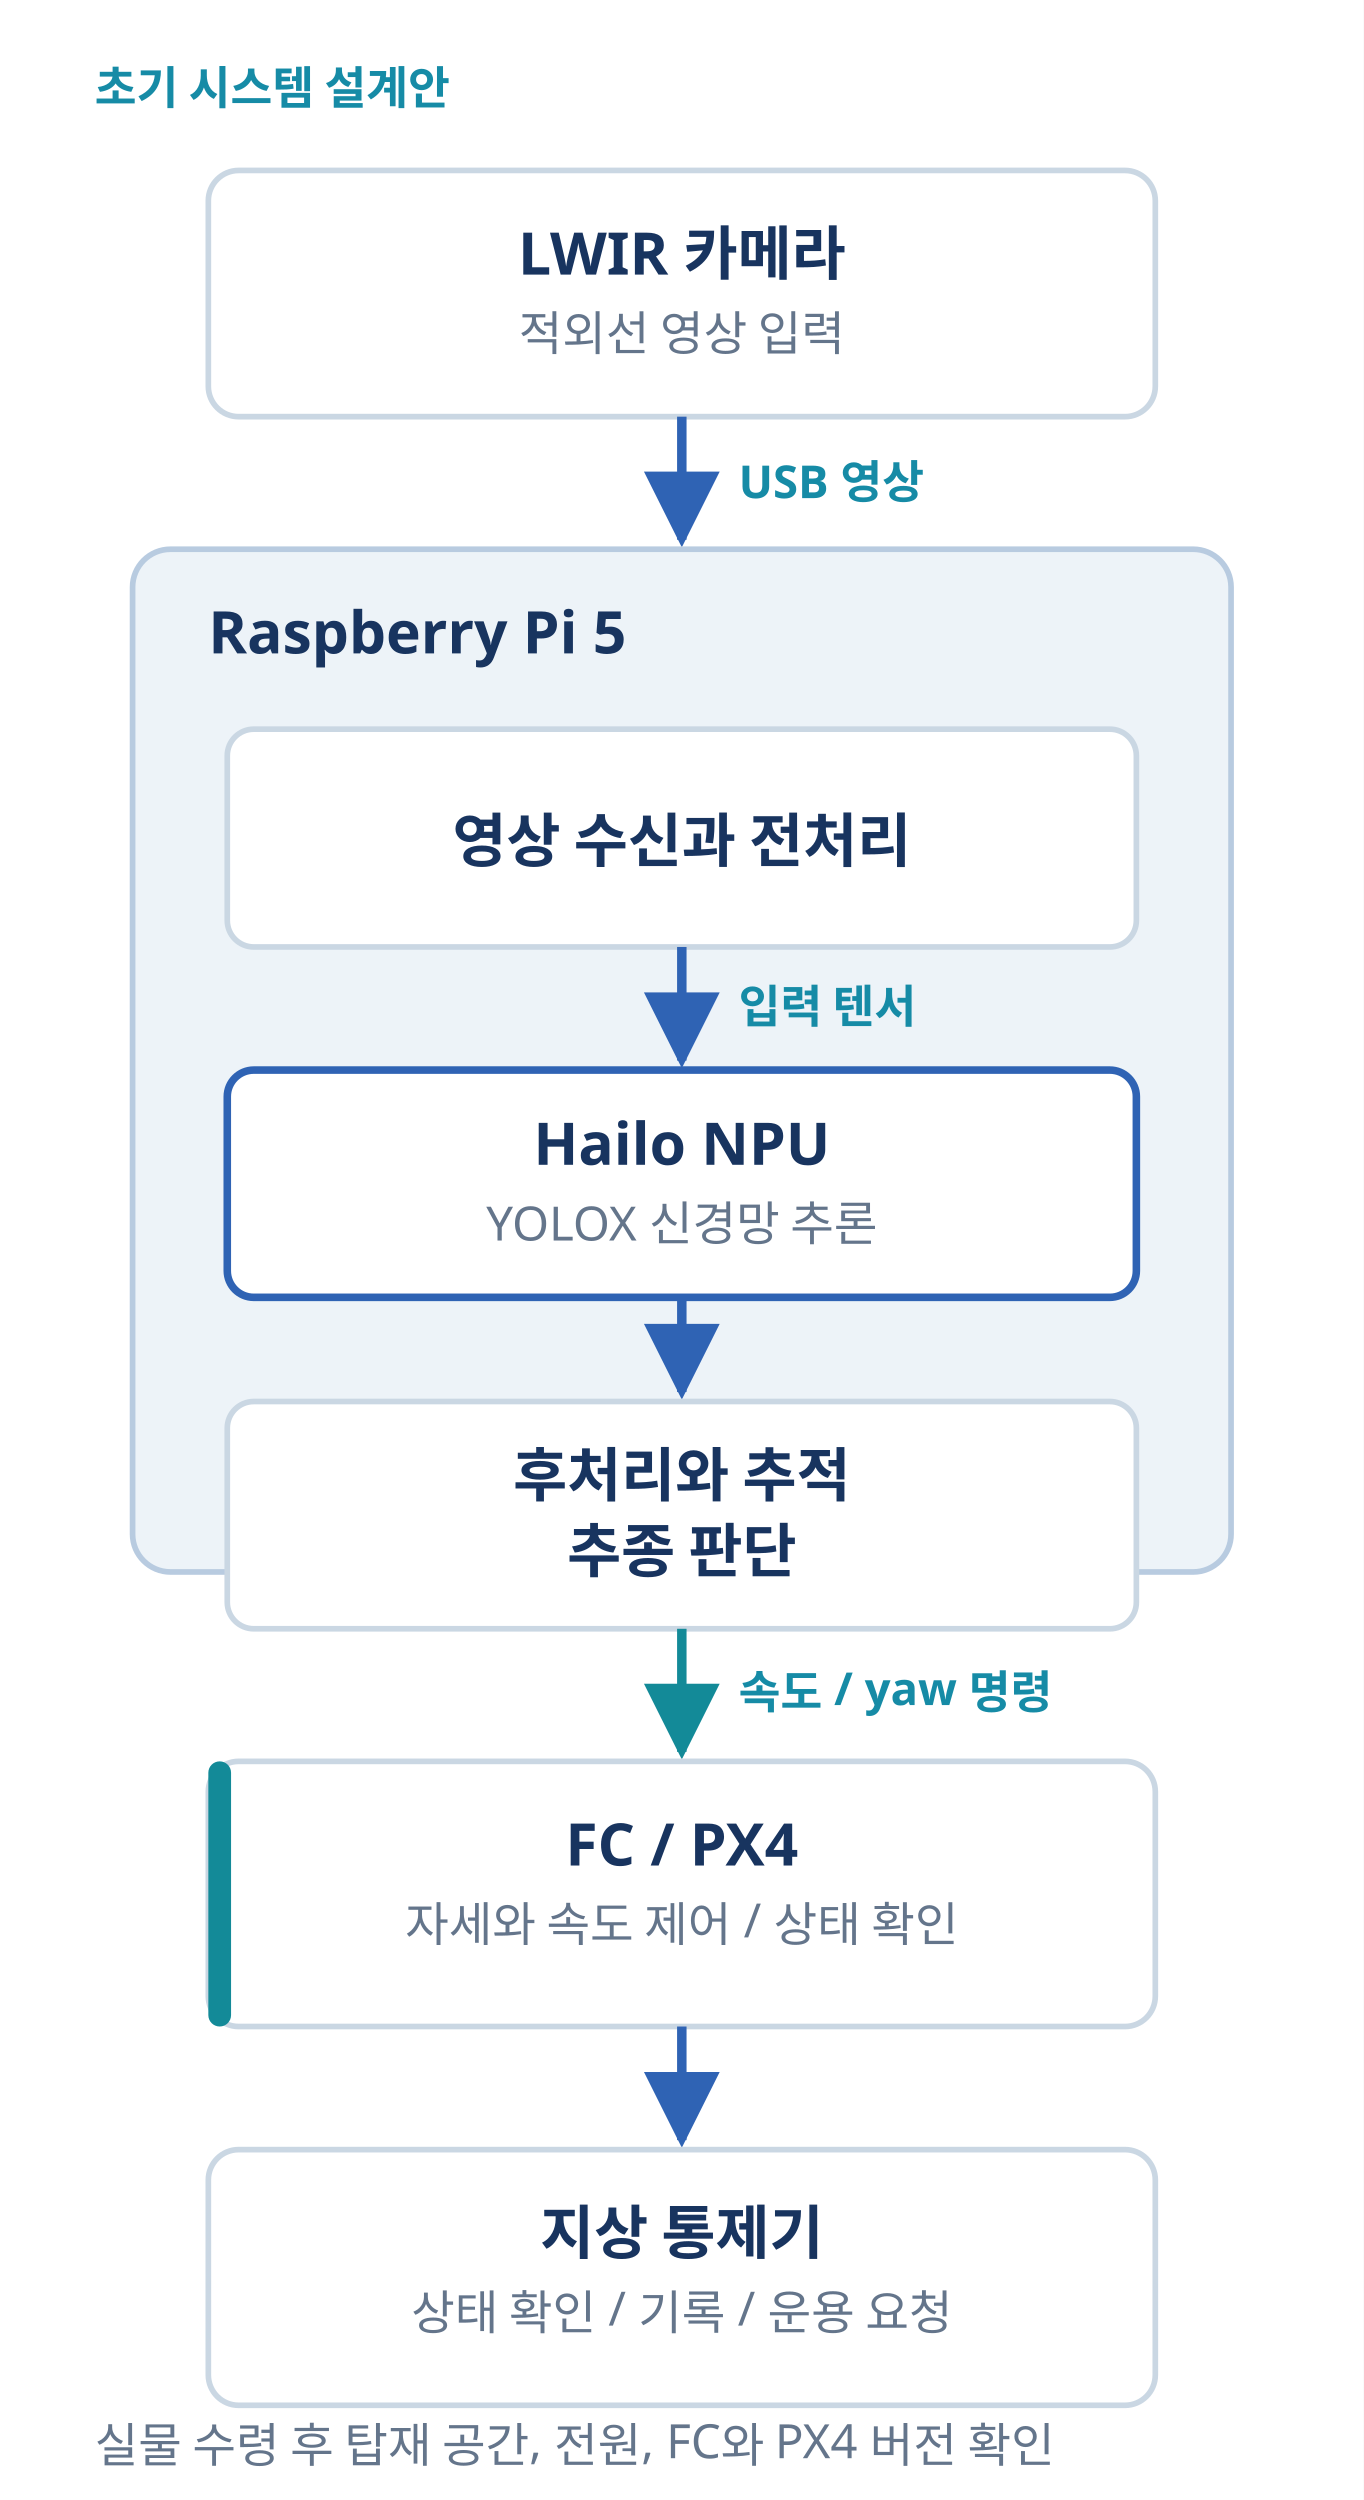
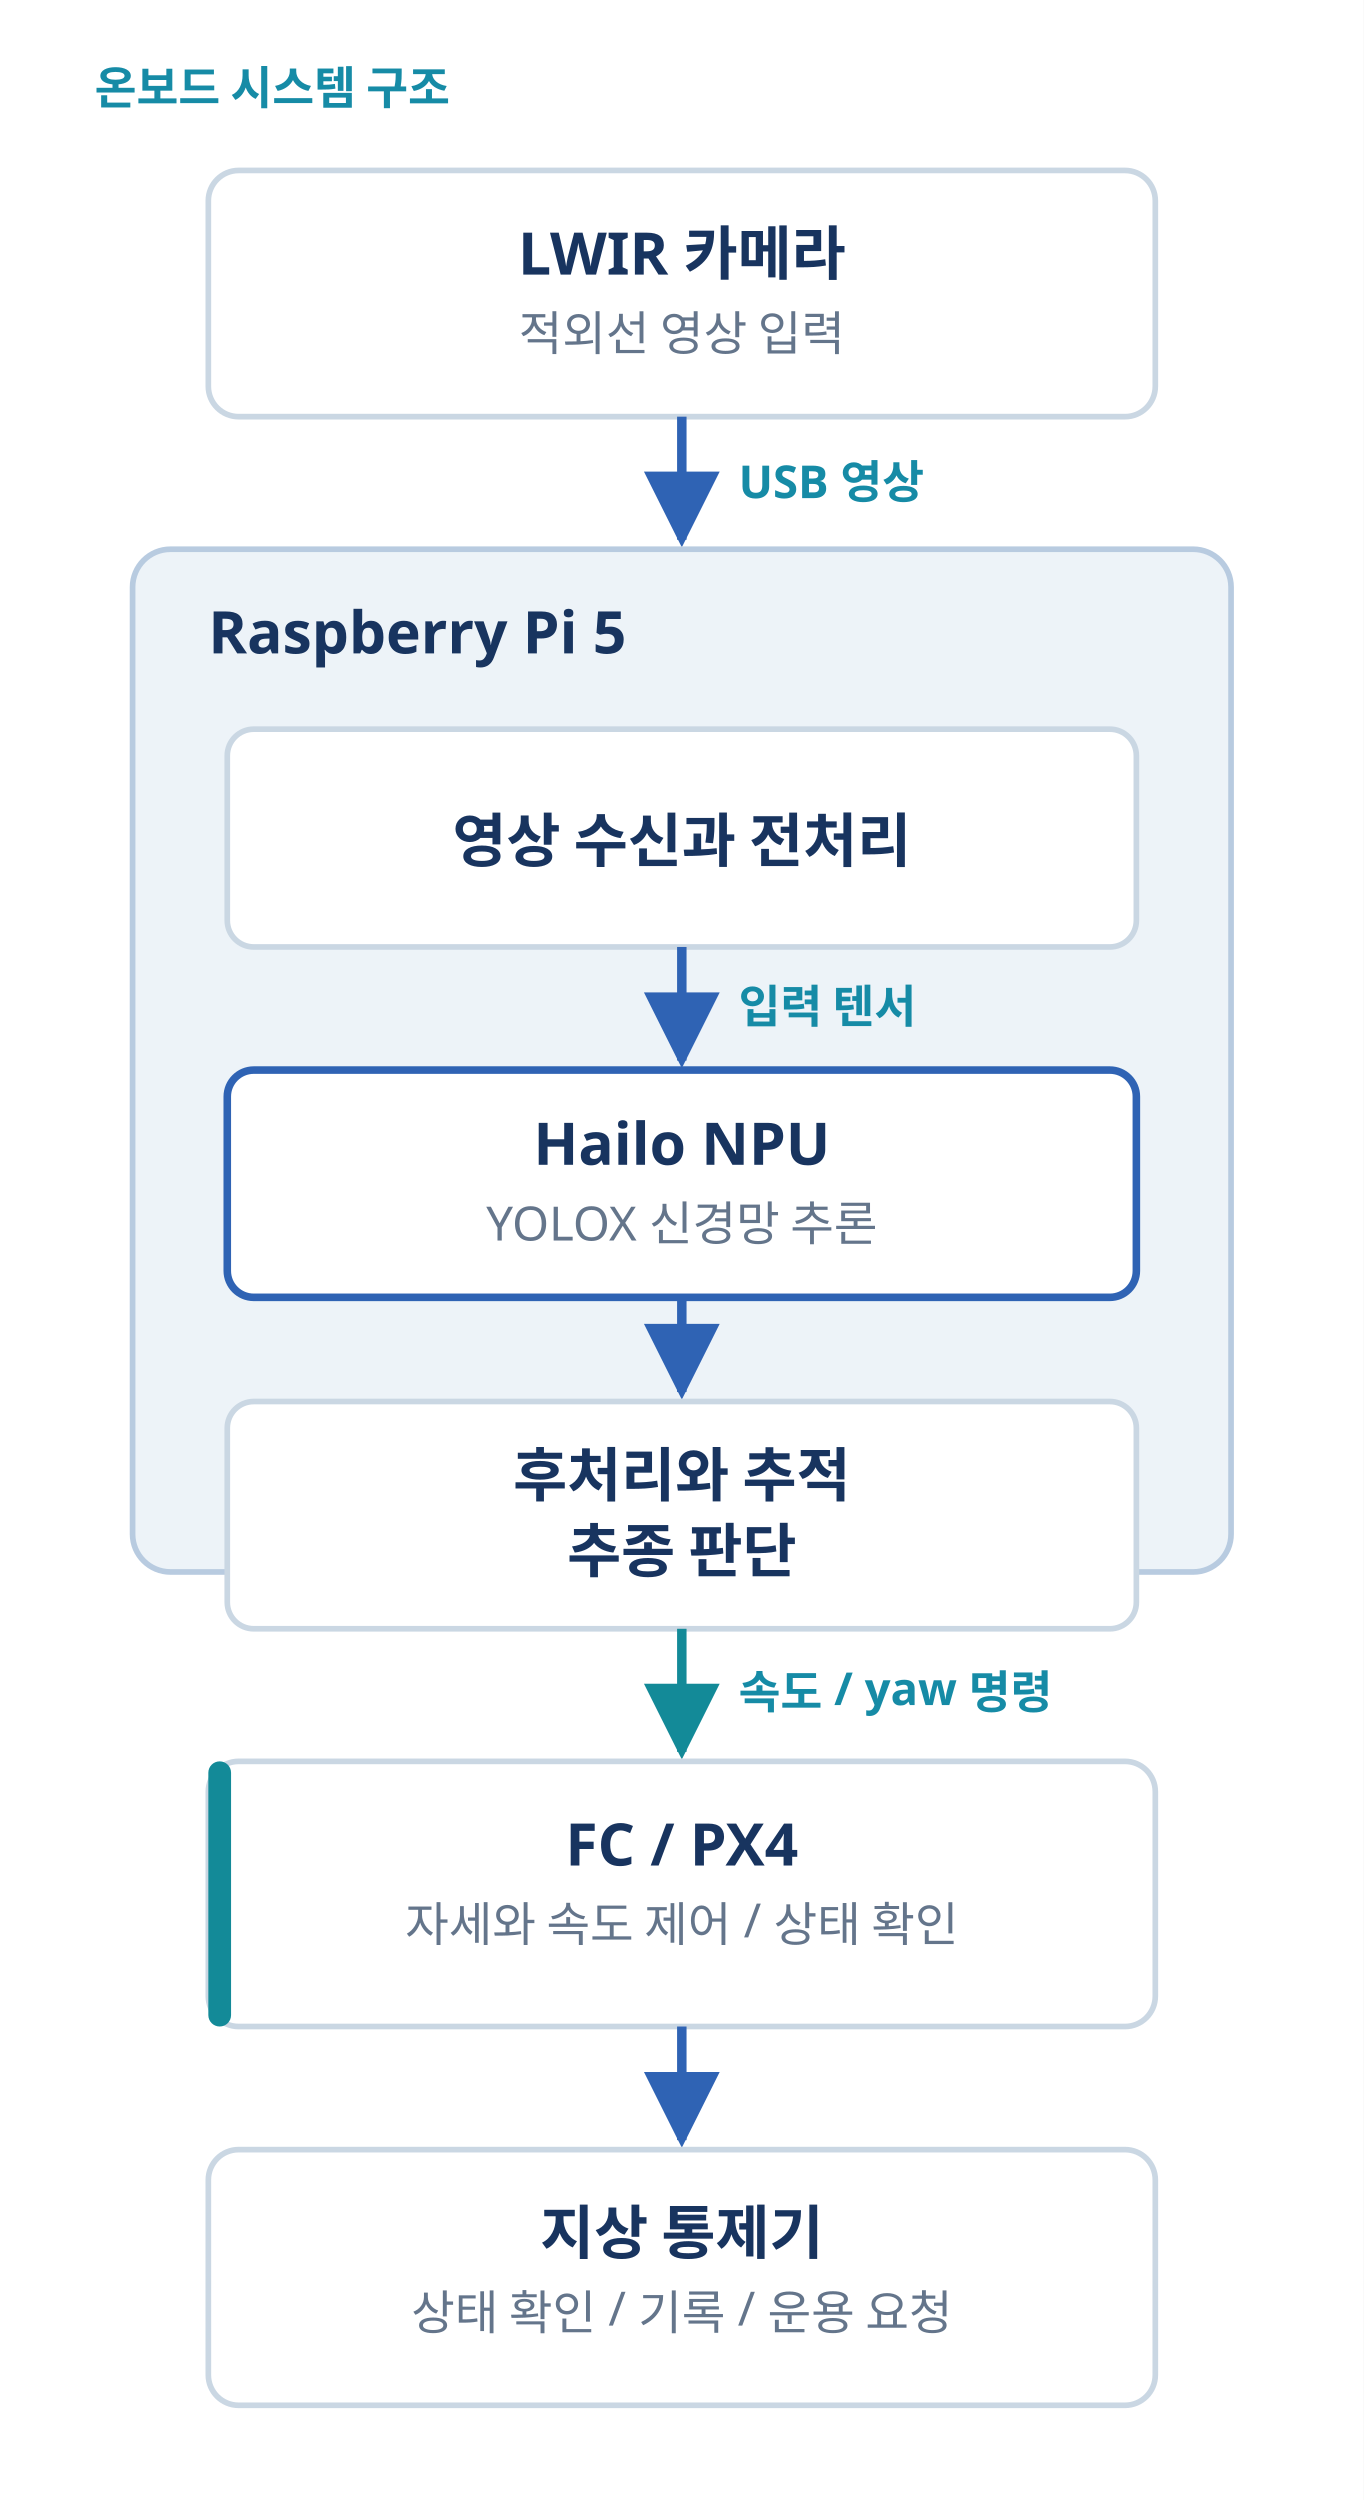
<svg xmlns="http://www.w3.org/2000/svg" width="720" height="1320" viewBox="0 0 720 1320" role="img" aria-labelledby="title desc">
  <defs>
    <marker id="arrow" viewBox="0 0 10 10" refX="9" refY="5" markerWidth="8" markerHeight="8" orient="auto">
      <path d="M0 0 10 5 0 10z" fill="#2f63b4" />
    </marker>
    <marker id="arrow-teal" viewBox="0 0 10 10" refX="9" refY="5" markerWidth="8" markerHeight="8" orient="auto">
      <path d="M0 0 10 5 0 10z" fill="#138a98" />
    </marker>
    <style>
      text{font-family:Pretendard,"Noto Sans KR",sans-serif;fill:#18345f}.box{fill:#fff;stroke:#cad7e3;stroke-width:3}.group{fill:#edf3f8;stroke:#b8cbe0;stroke-width:3}.label{font-size:31px;font-weight:750}.sub{font-size:25px;fill:#64758b}.tag{font-size:24px;font-weight:800;fill:#168ba6}.line{fill:none;stroke:#2f63b4;stroke-width:5;marker-end:url(#arrow)}
    </style>
  </defs>
  <rect width="720" height="1320" fill="#fff" />
-   <text x="50" y="55" class="tag">초기 시스템 설계안</text>
+   <text x="50" y="55" class="tag">온보드 시스템 구조</text>
  <rect x="110" y="90" width="500" height="130" rx="16" class="box" />
  <text x="360" y="145" text-anchor="middle" class="label">LWIR 카메라</text>
  <text x="360" y="185" text-anchor="middle" class="sub">적외선 영상 입력</text>
  <path d="M360 220V285" class="line" />
  <text x="390" y="263" class="tag">USB 영상</text>
  <rect x="70" y="290" width="580" height="540" rx="20" class="group" />
  <text x="110" y="345" class="label">Raspberry Pi 5</text>
  <rect x="120" y="385" width="480" height="115" rx="14" class="box" />
  <text x="360" y="455" text-anchor="middle" class="label">영상 수신과 전처리</text>
  <path d="M360 500V560" class="line" />
  <text x="390" y="540" class="tag">입력 텐서</text>
  <rect x="120" y="565" width="480" height="120" rx="14" fill="#fff" stroke="#2f63b4" stroke-width="4" />
  <text x="360" y="615" text-anchor="middle" class="label">Hailo NPU</text>
  <text x="360" y="655" text-anchor="middle" class="sub">YOLOX 신경망 추론</text>
  <path d="M360 685V735" class="line" />
  <rect x="120" y="740" width="480" height="120" rx="14" class="box" />
  <text x="360" y="790" text-anchor="middle" class="label">후처리와 추적</text>
  <text x="360" y="830" text-anchor="middle" class="label">추종 판단</text>
  <path d="M360 860V925" fill="none" stroke="#138a98" stroke-width="5" marker-end="url(#arrow-teal)" />
  <text x="390" y="902" class="tag">속도 / yaw 명령</text>
  <rect x="110" y="930" width="500" height="140" rx="16" class="box" />
  <rect x="110" y="930" width="12" height="140" rx="6" fill="#138a98" />
  <text x="360" y="985" text-anchor="middle" class="label">FC / PX4</text>
  <text x="360" y="1025" text-anchor="middle" class="sub">자세와 속도 제어 / 상태 확인</text>
  <path d="M360 1070V1130" class="line" />
  <rect x="110" y="1135" width="500" height="135" rx="16" class="box" />
  <text x="360" y="1190" text-anchor="middle" class="label">지상 통제기</text>
  <text x="360" y="1230" text-anchor="middle" class="sub">상태 확인 / 기록 / 운용 요청</text>
-   <text x="50" y="1300" class="sub">실물 수령 후 탑재 공간, 전원, FC와 PX4 버전 확인</text>
</svg>
